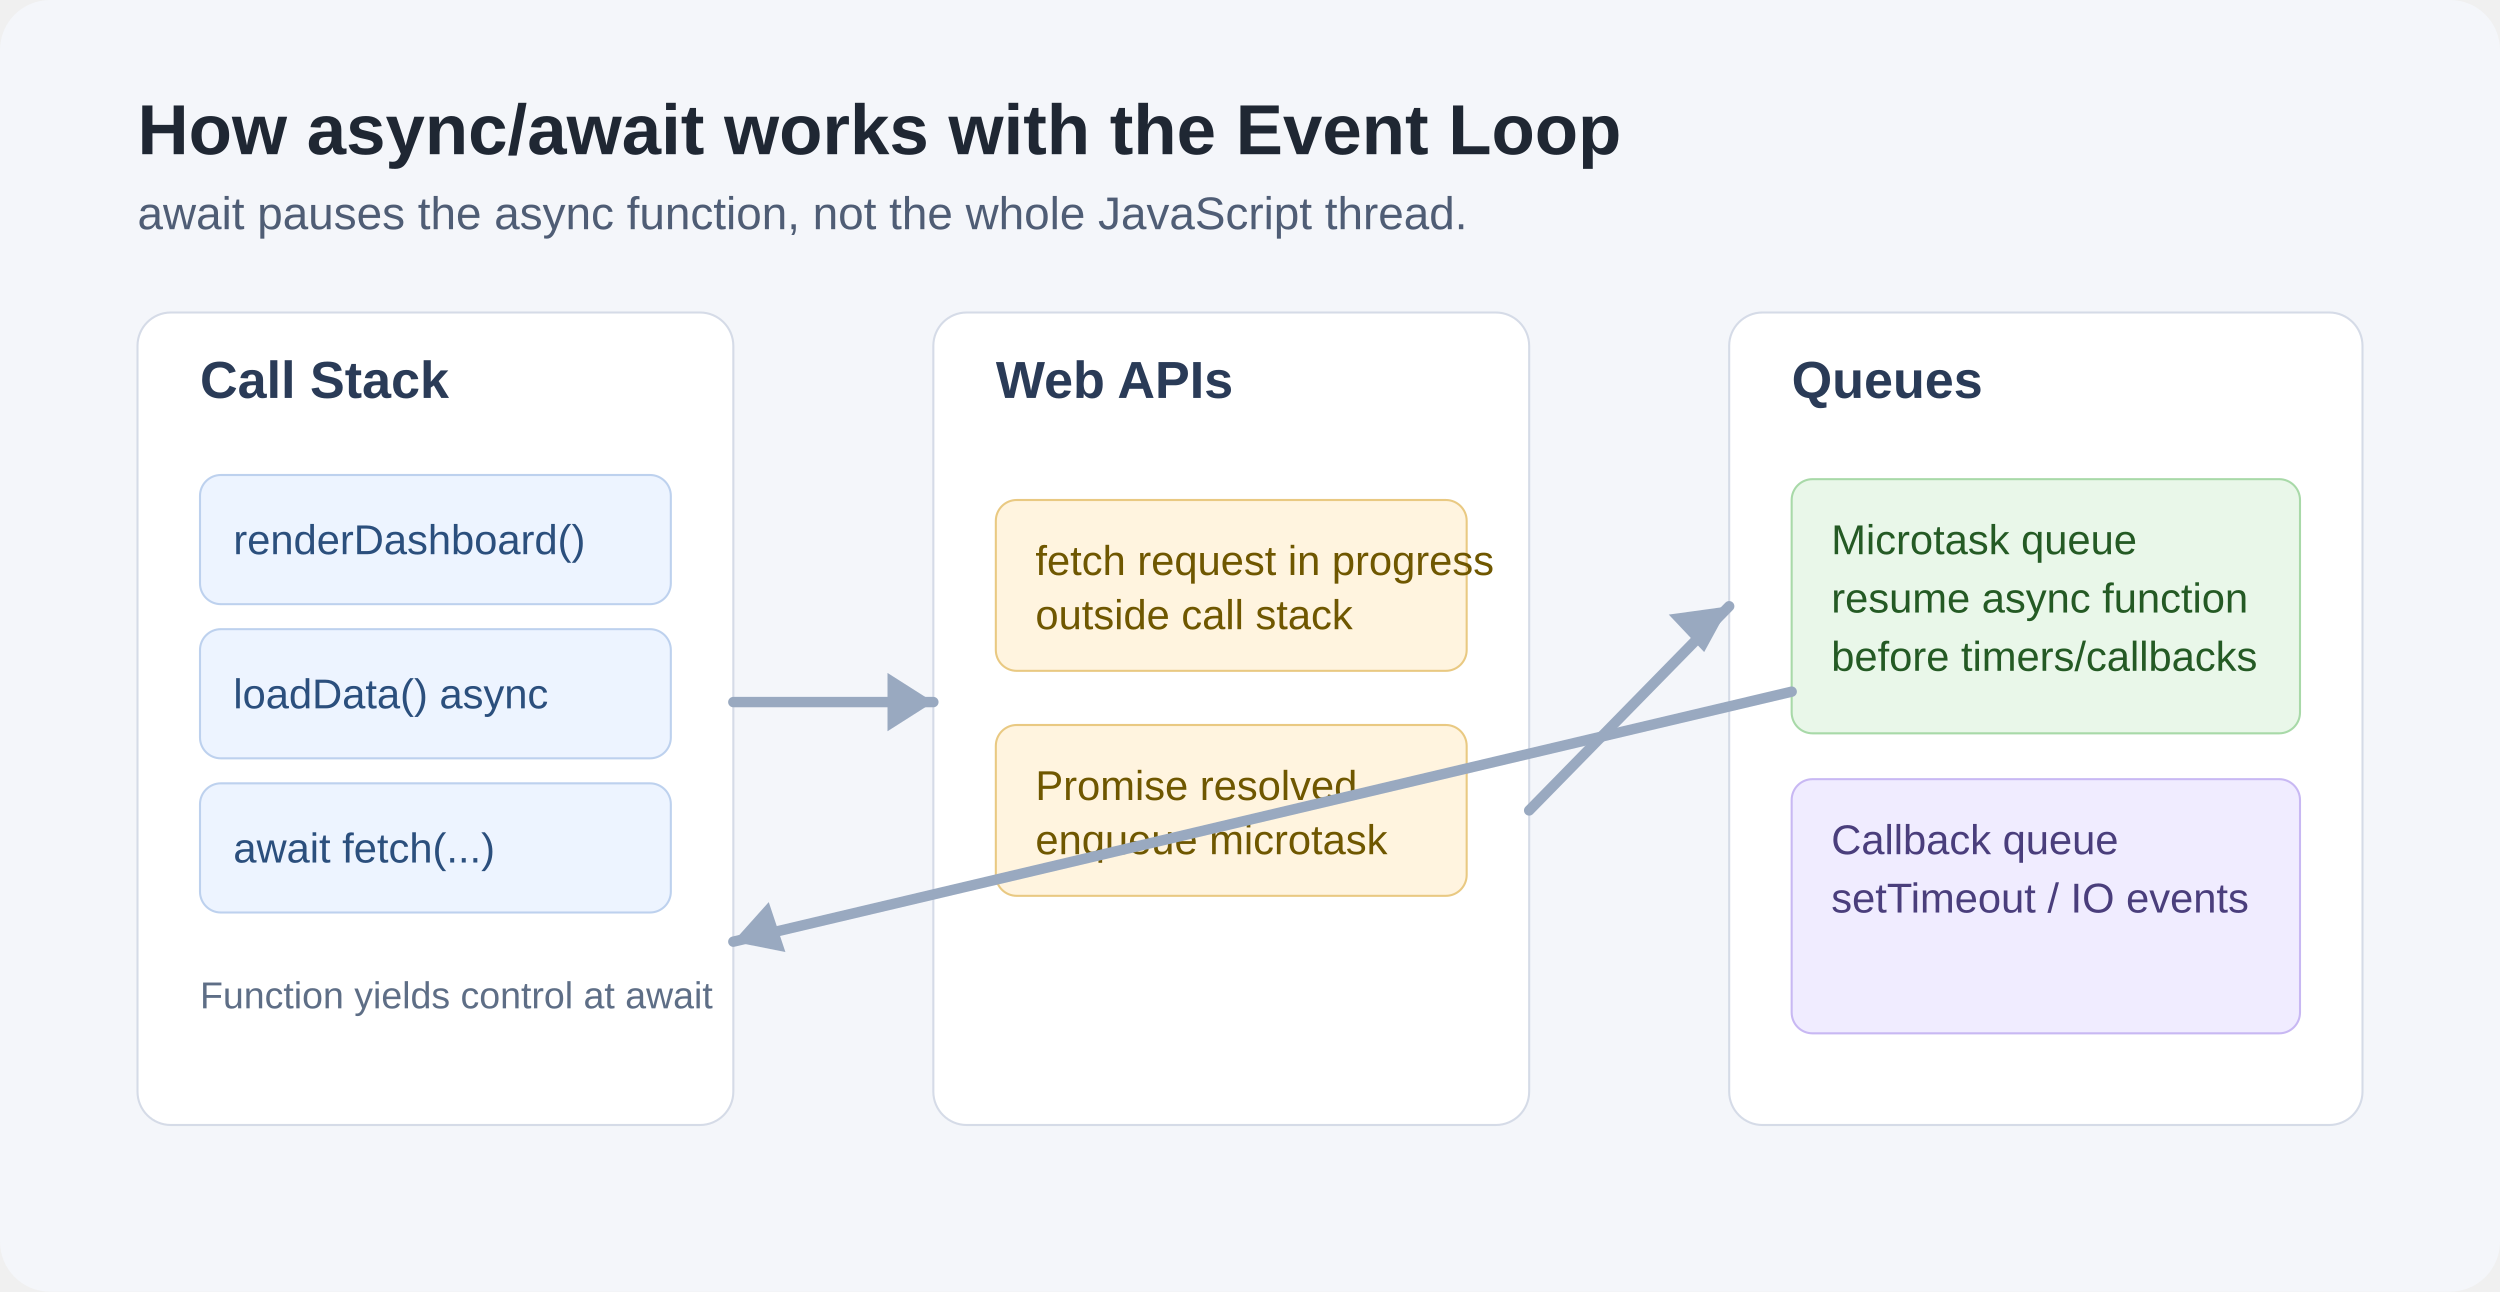
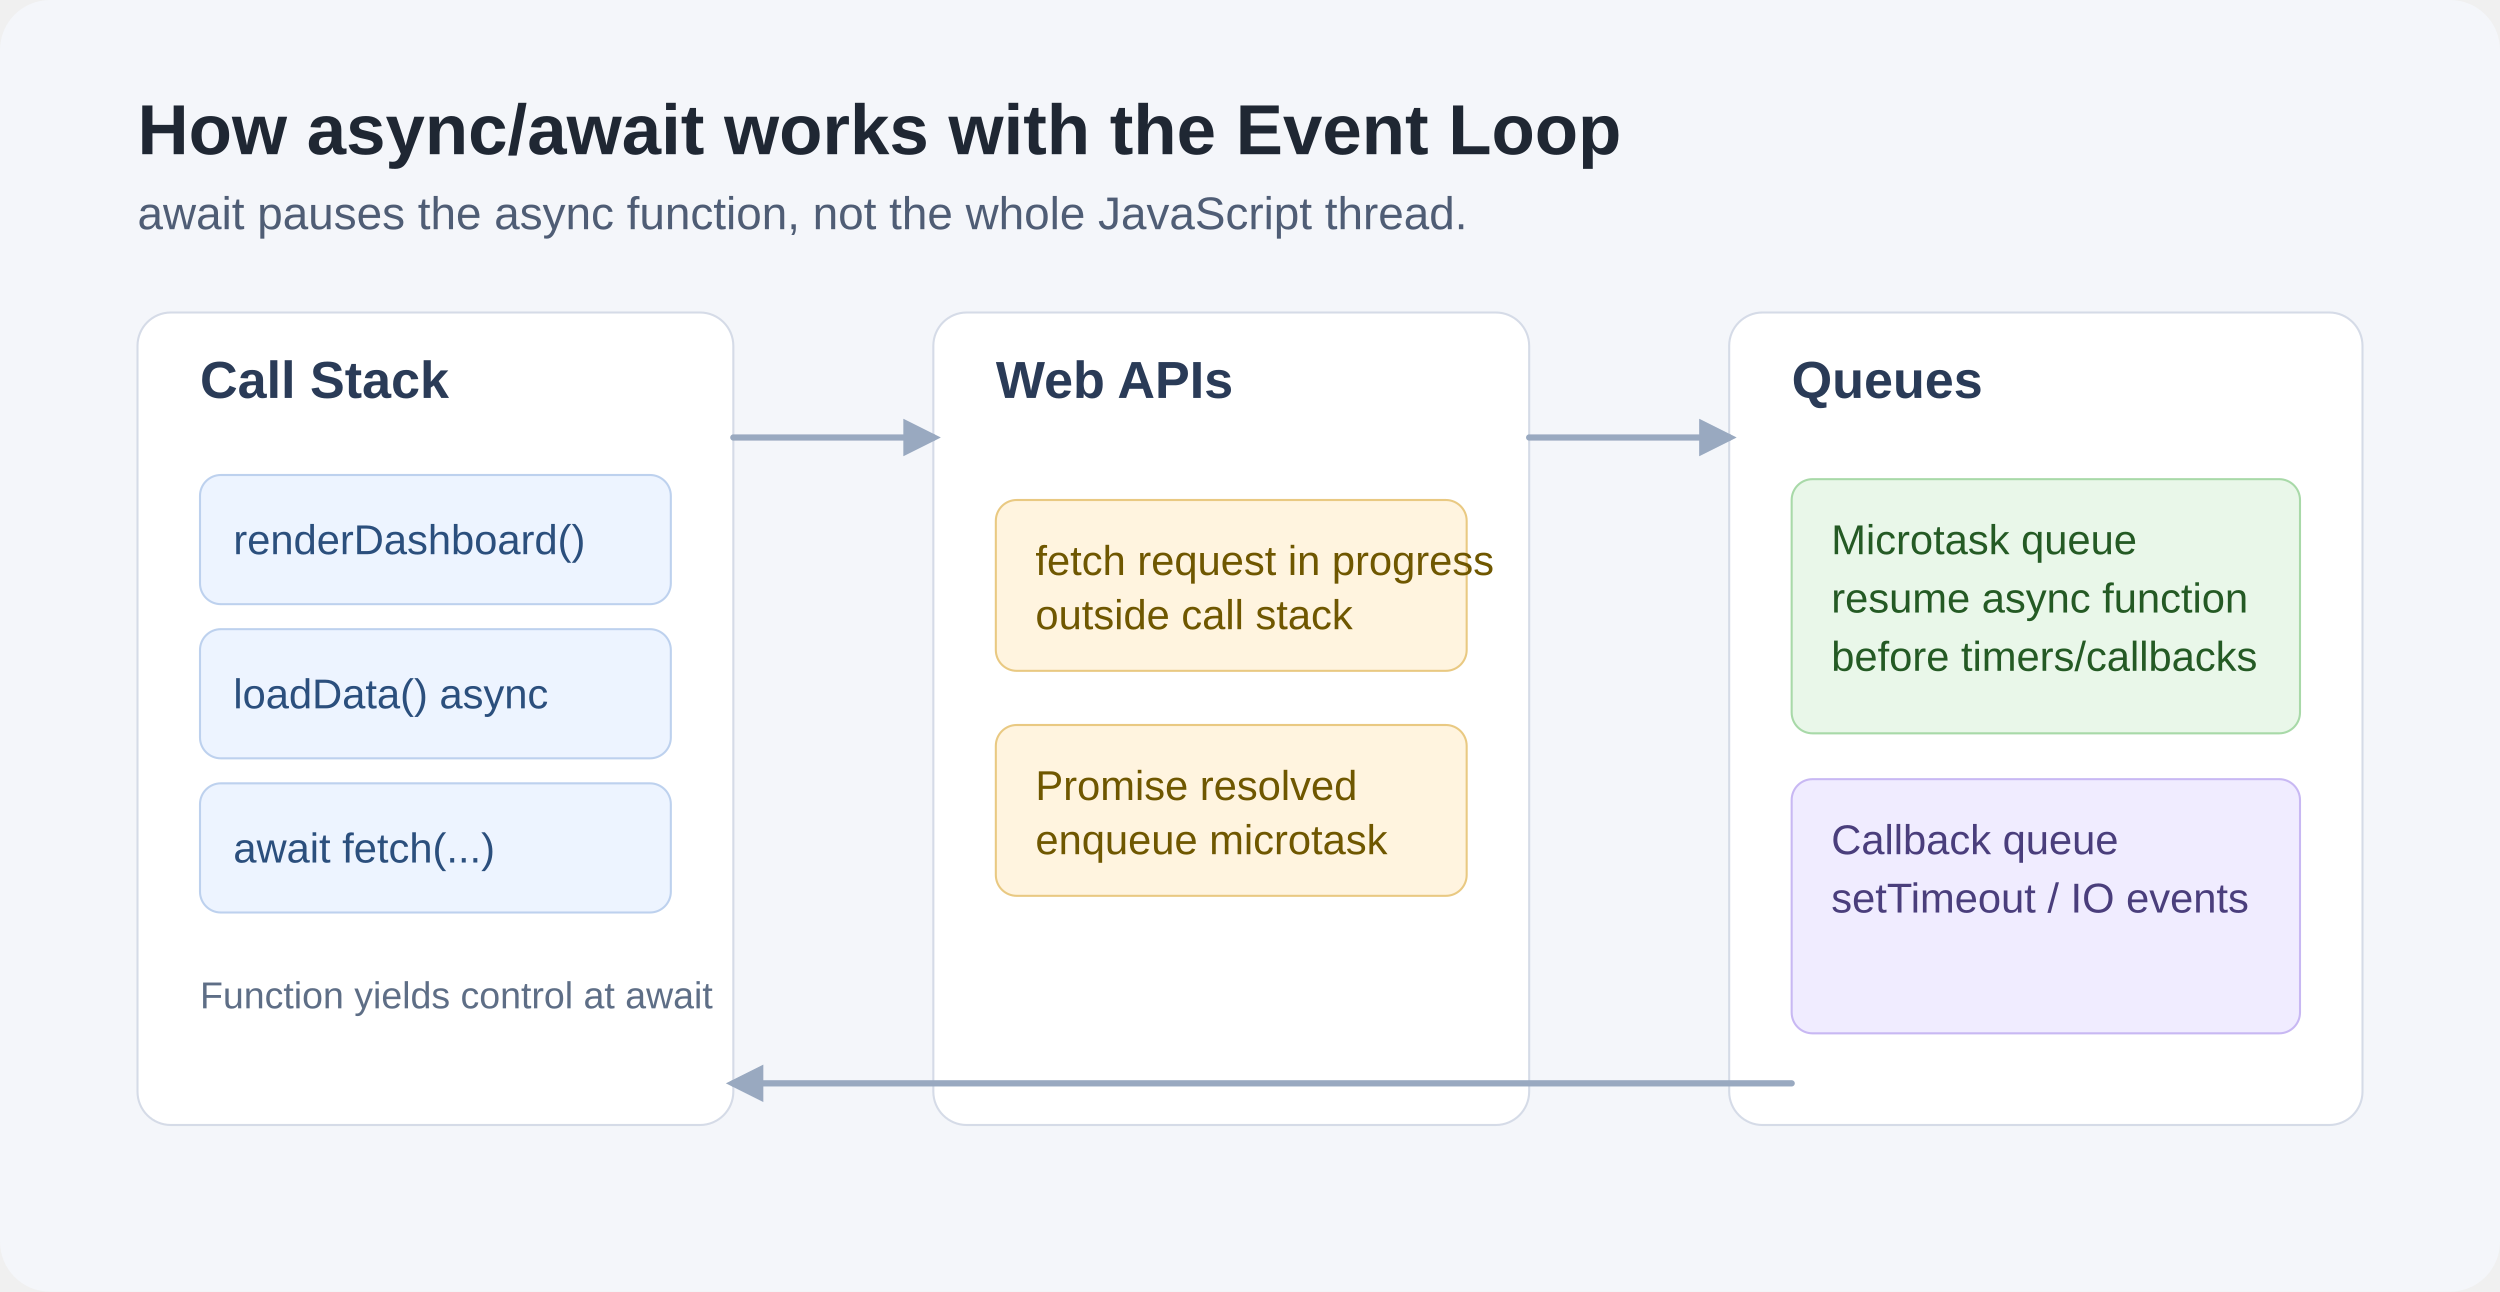
<svg xmlns="http://www.w3.org/2000/svg" width="1200" height="620" viewBox="0 0 1200 620" fill="none">
+   <defs>
+     <marker id="event-loop-arrow" viewBox="0 0 10 10" refX="8" refY="5" markerWidth="6" markerHeight="6" orient="auto">
+       <path d="M0 0L10 5L0 10Z" fill="#99A9C0" />
+     </marker>
+   </defs>
  <rect width="1200" height="620" rx="24" fill="#F4F6FA" />
  <text x="66" y="74" fill="#1F2733" font-family="Arial, sans-serif" font-size="34" font-weight="700">How async/await works with the Event Loop</text>
  <text x="66" y="110" fill="#4F5D75" font-family="Arial, sans-serif" font-size="22">await pauses the async function, not the whole JavaScript thread.</text>
  <rect x="66" y="150" width="286" height="390" rx="16" fill="#FFFFFF" stroke="#D5DBE7" />
  <text x="96" y="191" fill="#2A3B57" font-family="Arial, sans-serif" font-size="25" font-weight="700">Call Stack</text>
  <rect x="96" y="228" width="226" height="62" rx="10" fill="#EDF4FF" stroke="#BDD1EE" />
  <text x="112" y="266" fill="#2B4F7D" font-family="Arial, sans-serif" font-size="20">renderDashboard()</text>
  <rect x="96" y="302" width="226" height="62" rx="10" fill="#EDF4FF" stroke="#BDD1EE" />
  <text x="112" y="340" fill="#2B4F7D" font-family="Arial, sans-serif" font-size="20">loadData() async</text>
  <rect x="96" y="376" width="226" height="62" rx="10" fill="#EDF4FF" stroke="#BDD1EE" />
  <text x="112" y="414" fill="#2B4F7D" font-family="Arial, sans-serif" font-size="20">await fetch(...)</text>
  <text x="96" y="484" fill="#5E6E86" font-family="Arial, sans-serif" font-size="18">Function yields control at await</text>
  <rect x="448" y="150" width="286" height="390" rx="16" fill="#FFFFFF" stroke="#D5DBE7" />
  <text x="478" y="191" fill="#2A3B57" font-family="Arial, sans-serif" font-size="25" font-weight="700">Web APIs</text>
  <rect x="478" y="240" width="226" height="82" rx="10" fill="#FFF4DF" stroke="#E9C982" />
  <text x="497" y="276" fill="#6F5700" font-family="Arial, sans-serif" font-size="20">fetch request in progress</text>
  <text x="497" y="302" fill="#6F5700" font-family="Arial, sans-serif" font-size="20">outside call stack</text>
  <rect x="478" y="348" width="226" height="82" rx="10" fill="#FFF4DF" stroke="#E9C982" />
  <text x="497" y="384" fill="#6F5700" font-family="Arial, sans-serif" font-size="20">Promise resolved</text>
  <text x="497" y="410" fill="#6F5700" font-family="Arial, sans-serif" font-size="20">enqueue microtask</text>
  <rect x="830" y="150" width="304" height="390" rx="16" fill="#FFFFFF" stroke="#D5DBE7" />
  <text x="860" y="191" fill="#2A3B57" font-family="Arial, sans-serif" font-size="25" font-weight="700">Queues</text>
  <rect x="860" y="230" width="244" height="122" rx="10" fill="#E9F7E9" stroke="#A8D9A8" />
  <text x="879" y="266" fill="#245A24" font-family="Arial, sans-serif" font-size="20">Microtask queue</text>
  <text x="879" y="294" fill="#245A24" font-family="Arial, sans-serif" font-size="20">resume async function</text>
  <text x="879" y="322" fill="#245A24" font-family="Arial, sans-serif" font-size="20">before timers/callbacks</text>
  <rect x="860" y="374" width="244" height="122" rx="10" fill="#F0ECFF" stroke="#C8B8F3" />
  <text x="879" y="410" fill="#4A3E7C" font-family="Arial, sans-serif" font-size="20">Callback queue</text>
  <text x="879" y="438" fill="#4A3E7C" font-family="Arial, sans-serif" font-size="20">setTimeout / IO events</text>
-   <line x1="352" y1="337" x2="448" y2="337" stroke="#99A9C0" stroke-width="5" stroke-linecap="round" />
-   <polygon points="448,337 426,323 426,351" fill="#99A9C0" />
-   <line x1="734" y1="389" x2="830" y2="291" stroke="#99A9C0" stroke-width="5" stroke-linecap="round" />
-   <polygon points="830,291 801,295 818,313" fill="#99A9C0" />
-   <line x1="860" y1="332" x2="352" y2="452" stroke="#99A9C0" stroke-width="5" stroke-linecap="round" />
-   <polygon points="352,452 377,457 369,433" fill="#99A9C0" />
+   <line x1="352" y1="210" x2="448" y2="210" stroke="#99A9C0" stroke-width="3" stroke-linecap="round" marker-end="url(#event-loop-arrow)" />
+   <line x1="734" y1="210" x2="830" y2="210" stroke="#99A9C0" stroke-width="3" stroke-linecap="round" marker-end="url(#event-loop-arrow)" />
+   <line x1="860" y1="520" x2="352" y2="520" stroke="#99A9C0" stroke-width="3" stroke-linecap="round" marker-end="url(#event-loop-arrow)" />
</svg>
